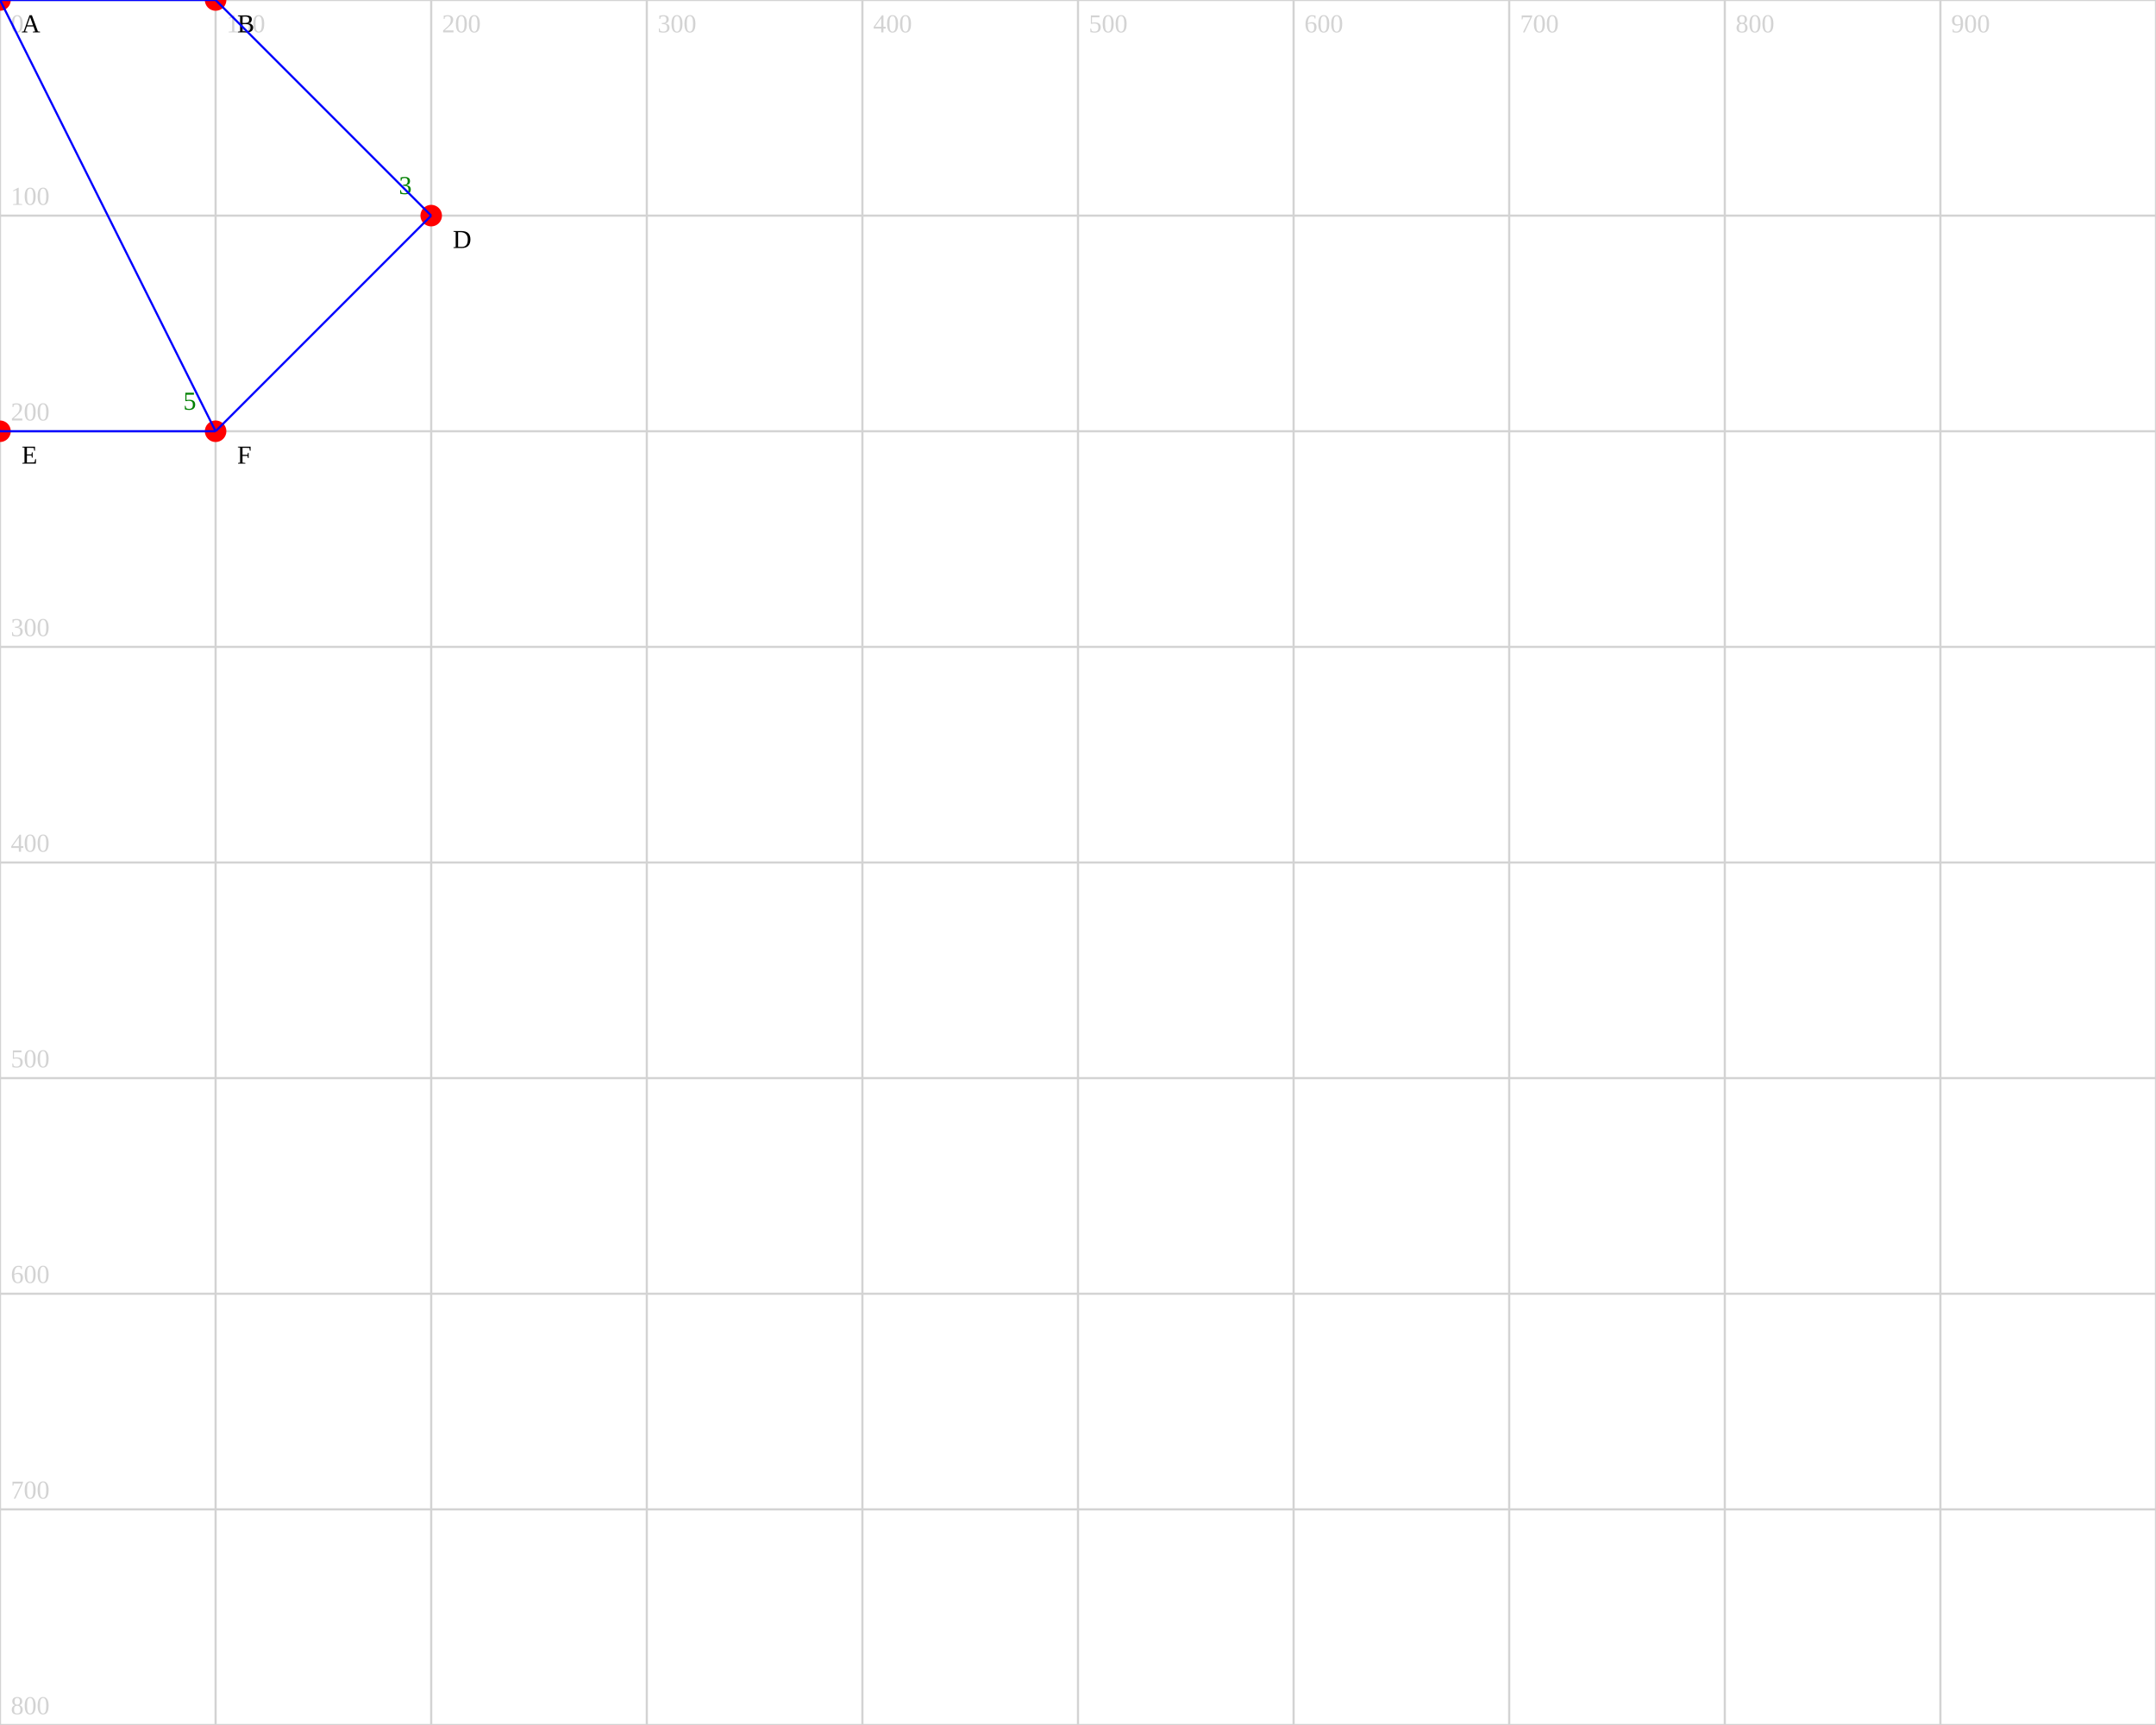
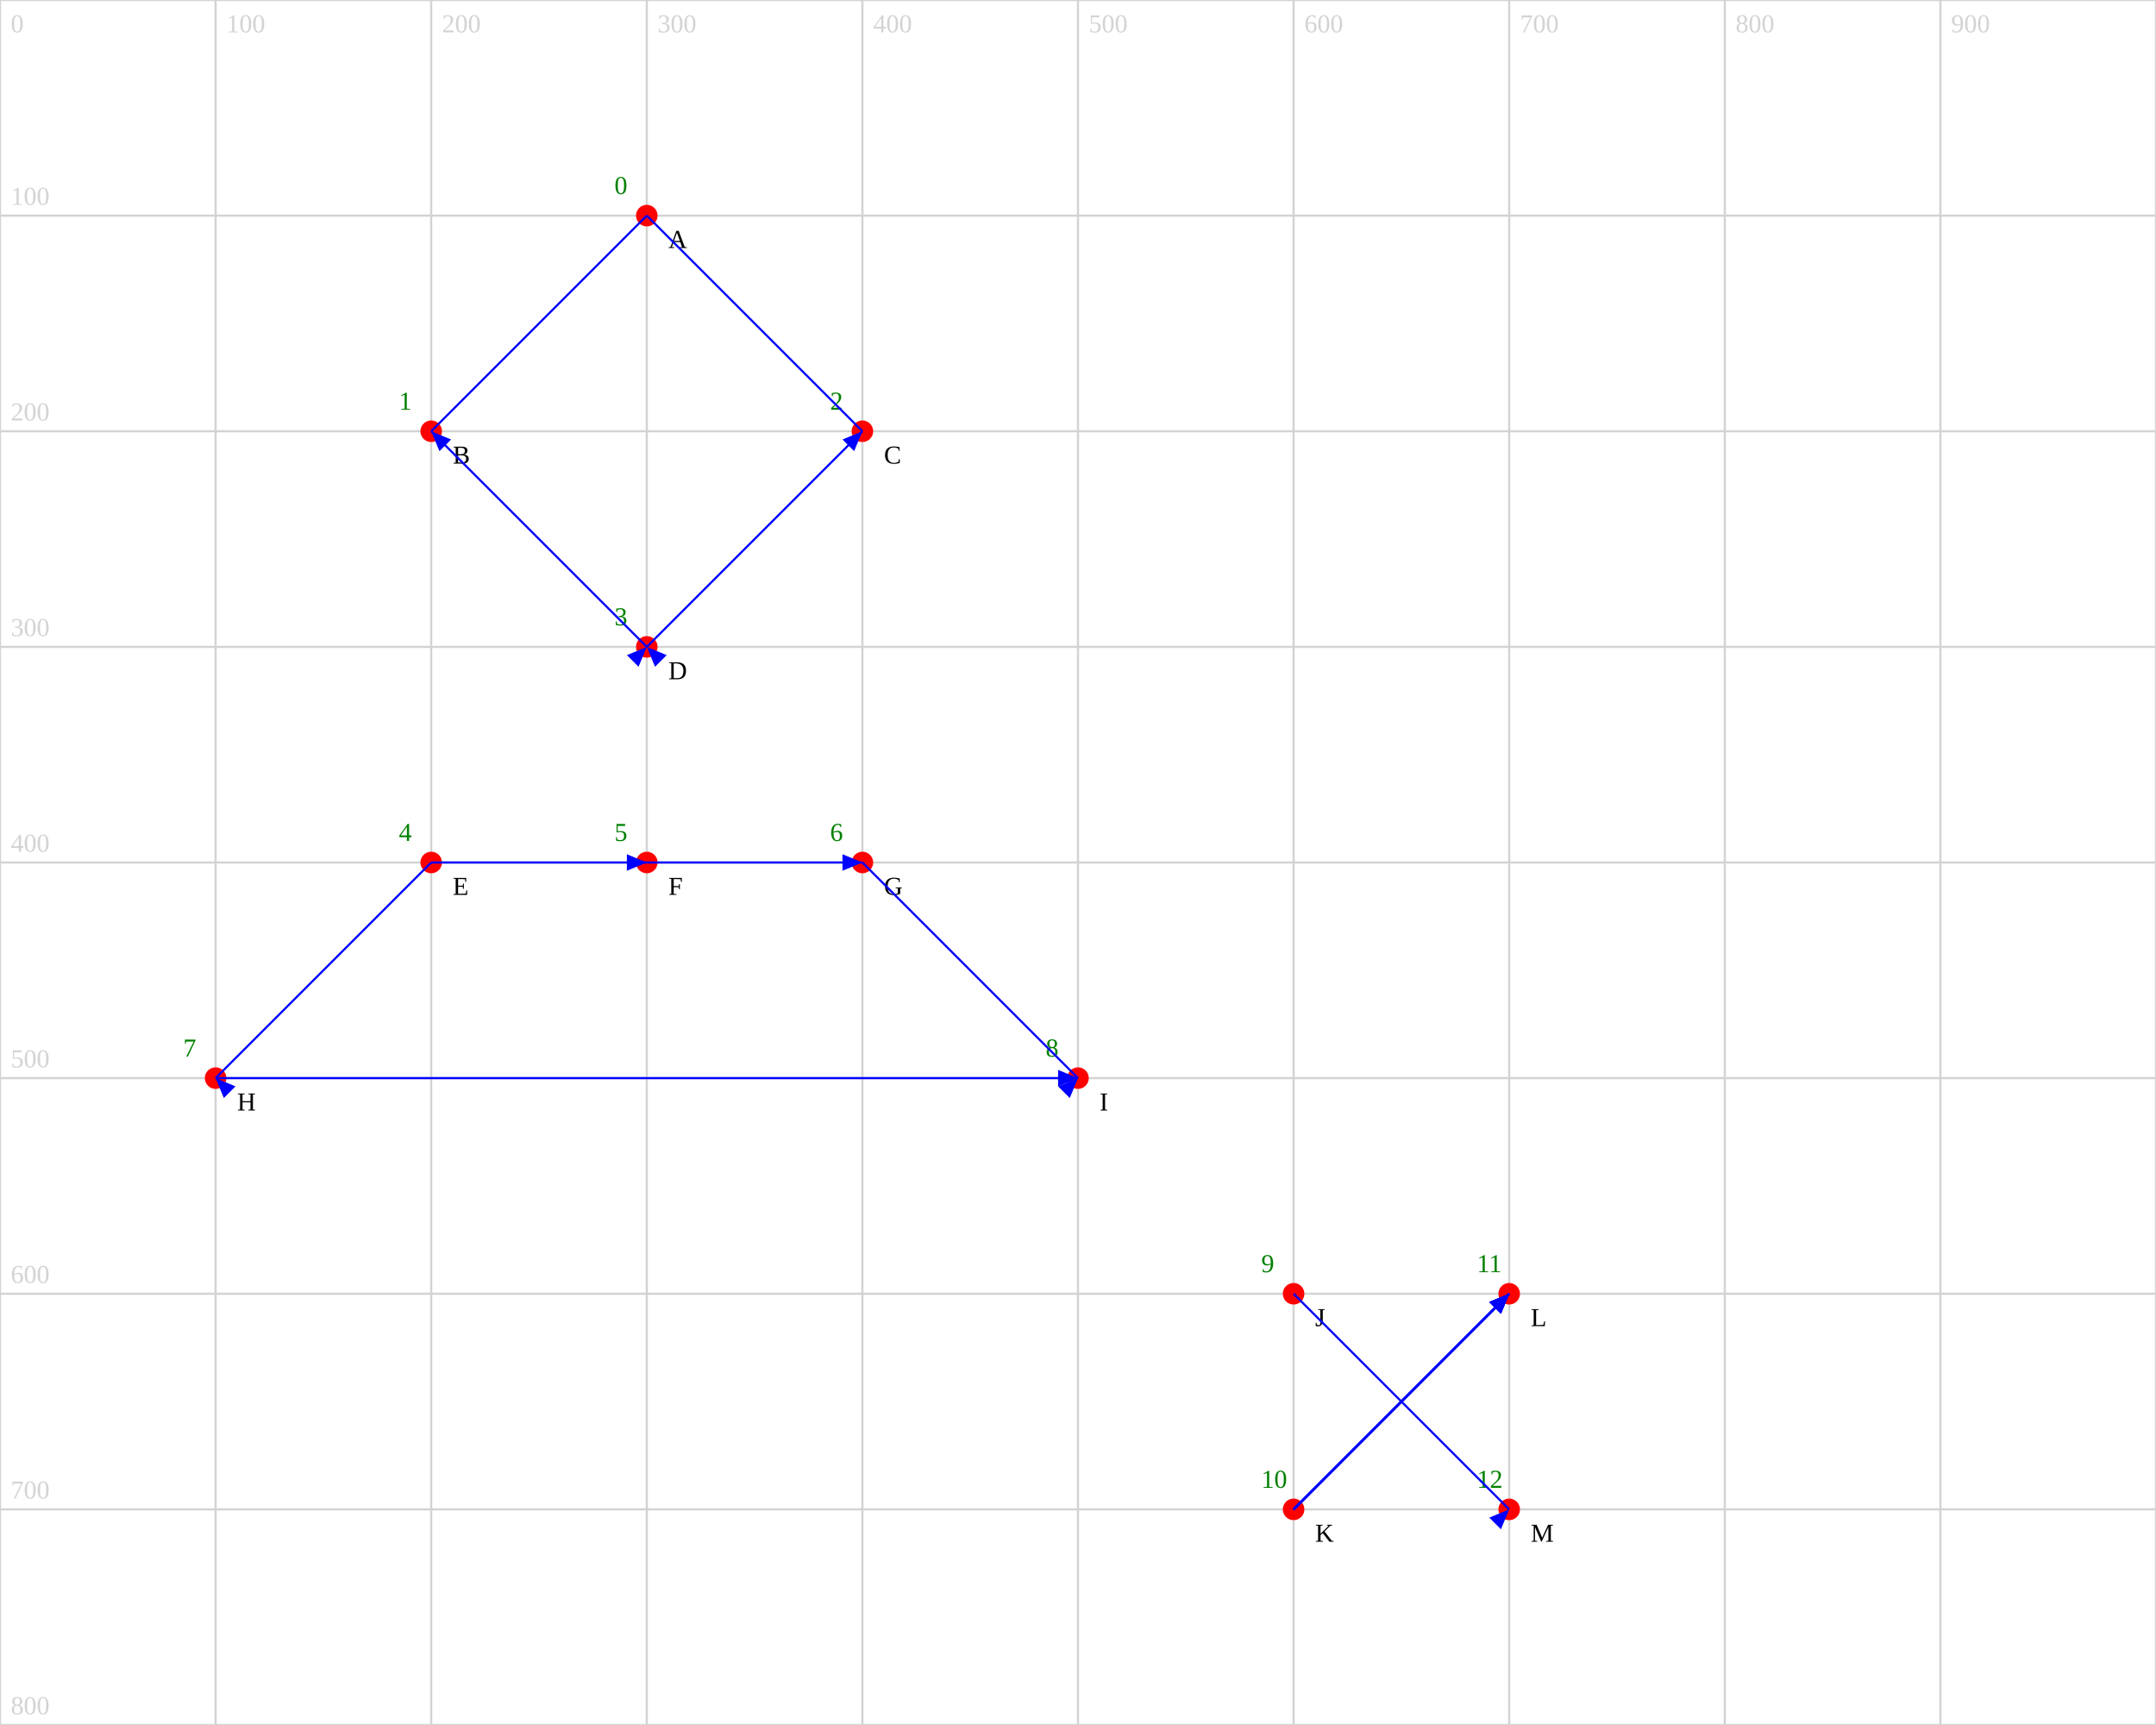
<svg xmlns="http://www.w3.org/2000/svg" version="1.1" width="1000" height="800">
  <line x1="0" y1="0" x2="1000" y2="0" stroke="lightgrey" />
  <text x="5" y="-5" fill="lightgrey">0</text>
  <line x1="0" y1="100" x2="1000" y2="100" stroke="lightgrey" />
  <text x="5" y="95" fill="lightgrey">100</text>
  <line x1="0" y1="200" x2="1000" y2="200" stroke="lightgrey" />
  <text x="5" y="195" fill="lightgrey">200</text>
  <line x1="0" y1="300" x2="1000" y2="300" stroke="lightgrey" />
  <text x="5" y="295" fill="lightgrey">300</text>
  <line x1="0" y1="400" x2="1000" y2="400" stroke="lightgrey" />
  <text x="5" y="395" fill="lightgrey">400</text>
  <line x1="0" y1="500" x2="1000" y2="500" stroke="lightgrey" />
  <text x="5" y="495" fill="lightgrey">500</text>
  <line x1="0" y1="600" x2="1000" y2="600" stroke="lightgrey" />
  <text x="5" y="595" fill="lightgrey">600</text>
  <line x1="0" y1="700" x2="1000" y2="700" stroke="lightgrey" />
  <text x="5" y="695" fill="lightgrey">700</text>
  <line x1="0" y1="800" x2="1000" y2="800" stroke="lightgrey" />
  <text x="5" y="795" fill="lightgrey">800</text>
  <line x1="0" y1="0" x2="0" y2="800" stroke="lightgrey" />
  <text x="5" y="15" fill="lightgrey">0</text>
  <line x1="100" y1="0" x2="100" y2="800" stroke="lightgrey" />
  <text x="105" y="15" fill="lightgrey">100</text>
  <line x1="200" y1="0" x2="200" y2="800" stroke="lightgrey" />
  <text x="205" y="15" fill="lightgrey">200</text>
  <line x1="300" y1="0" x2="300" y2="800" stroke="lightgrey" />
  <text x="305" y="15" fill="lightgrey">300</text>
  <line x1="400" y1="0" x2="400" y2="800" stroke="lightgrey" />
  <text x="405" y="15" fill="lightgrey">400</text>
  <line x1="500" y1="0" x2="500" y2="800" stroke="lightgrey" />
  <text x="505" y="15" fill="lightgrey">500</text>
  <line x1="600" y1="0" x2="600" y2="800" stroke="lightgrey" />
  <text x="605" y="15" fill="lightgrey">600</text>
  <line x1="700" y1="0" x2="700" y2="800" stroke="lightgrey" />
  <text x="705" y="15" fill="lightgrey">700</text>
  <line x1="800" y1="0" x2="800" y2="800" stroke="lightgrey" />
  <text x="805" y="15" fill="lightgrey">800</text>
  <line x1="900" y1="0" x2="900" y2="800" stroke="lightgrey" />
  <text x="905" y="15" fill="lightgrey">900</text>
  <line x1="1000" y1="0" x2="1000" y2="800" stroke="lightgrey" />
  <text x="1005" y="15" fill="lightgrey">1000</text>
-   <circle cx="0" cy="0" r="5" fill="red" />
-   <text x="10" y="15" fill="black">A</text>
-   <text x="-15" y="-10" fill="green">0</text>
-   <circle cx="100" cy="0" r="5" fill="red" />
-   <text x="110" y="15" fill="black">B</text>
-   <text x="85" y="-10" fill="green">1</text>
-   <circle cx="-100" cy="100" r="5" fill="red" />
-   <text x="-90" y="115" fill="black">C</text>
-   <text x="-115" y="90" fill="green">2</text>
-   <circle cx="200" cy="100" r="5" fill="red" />
-   <text x="210" y="115" fill="black">D</text>
-   <text x="185" y="90" fill="green">3</text>
-   <circle cx="0" cy="200" r="5" fill="red" />
-   <text x="10" y="215" fill="black">E</text>
-   <text x="-15" y="190" fill="green">4</text>
-   <circle cx="100" cy="200" r="5" fill="red" />
-   <text x="110" y="215" fill="black">F</text>
-   <text x="85" y="190" fill="green">5</text>
-   <line x1="0" y1="0" x2="100" y2="0" stroke="blue" />
-   <line x1="100" y1="0" x2="200" y2="100" stroke="blue" />
-   <line x1="200" y1="100" x2="100" y2="200" stroke="blue" />
-   <line x1="100" y1="200" x2="0" y2="200" stroke="blue" />
-   <line x1="0" y1="200" x2="-100" y2="100" stroke="blue" />
-   <line x1="-100" y1="100" x2="0" y2="0" stroke="blue" />
-   <line x1="0" y1="0" x2="100" y2="200" stroke="blue" />
+   <circle cx="300" cy="100" r="5" fill="red" />
+   <text x="310" y="115" fill="black">A</text>
+   <text x="285" y="90" fill="green">0</text>
+   <circle cx="200" cy="200" r="5" fill="red" />
+   <text x="210" y="215" fill="black">B</text>
+   <text x="185" y="190" fill="green">1</text>
+   <circle cx="400" cy="200" r="5" fill="red" />
+   <text x="410" y="215" fill="black">C</text>
+   <text x="385" y="190" fill="green">2</text>
+   <circle cx="300" cy="300" r="5" fill="red" />
+   <text x="310" y="315" fill="black">D</text>
+   <text x="285" y="290" fill="green">3</text>
+   <circle cx="200" cy="400" r="5" fill="red" />
+   <text x="210" y="415" fill="black">E</text>
+   <text x="185" y="390" fill="green">4</text>
+   <circle cx="300" cy="400" r="5" fill="red" />
+   <text x="310" y="415" fill="black">F</text>
+   <text x="285" y="390" fill="green">5</text>
+   <circle cx="400" cy="400" r="5" fill="red" />
+   <text x="410" y="415" fill="black">G</text>
+   <text x="385" y="390" fill="green">6</text>
+   <circle cx="100" cy="500" r="5" fill="red" />
+   <text x="110" y="515" fill="black">H</text>
+   <text x="85" y="490" fill="green">7</text>
+   <circle cx="500" cy="500" r="5" fill="red" />
+   <text x="510" y="515" fill="black">I</text>
+   <text x="485" y="490" fill="green">8</text>
+   <circle cx="600" cy="600" r="5" fill="red" />
+   <text x="610" y="615" fill="black">J</text>
+   <text x="585" y="590" fill="green">9</text>
+   <circle cx="600" cy="700" r="5" fill="red" />
+   <text x="610" y="715" fill="black">K</text>
+   <text x="585" y="690" fill="green">10</text>
+   <circle cx="700" cy="600" r="5" fill="red" />
+   <text x="710" y="615" fill="black">L</text>
+   <text x="685" y="590" fill="green">11</text>
+   <circle cx="700" cy="700" r="5" fill="red" />
+   <text x="710" y="715" fill="black">M</text>
+   <text x="685" y="690" fill="green">12</text>
+   <line x1="300" y1="100" x2="200" y2="200" stroke="blue" />
+   <polygon points=" 200,200 209.239,203.827 203.827,209.239" style="fill:blue" />
+   <line x1="300" y1="100" x2="400" y2="200" stroke="blue" />
+   <polygon points=" 400,200 396.173,209.239 390.761,203.827" style="fill:blue" />
+   <line x1="200" y1="200" x2="300" y2="300" stroke="blue" />
+   <polygon points=" 300,300 296.173,309.239 290.761,303.827" style="fill:blue" />
+   <line x1="400" y1="200" x2="300" y2="300" stroke="blue" />
+   <polygon points=" 300,300 309.239,303.827 303.827,309.239" style="fill:blue" />
+   <line x1="200" y1="400" x2="300" y2="400" stroke="blue" />
+   <polygon points=" 300,400 290.761,403.827 290.761,396.173" style="fill:blue" />
+   <line x1="300" y1="400" x2="400" y2="400" stroke="blue" />
+   <polygon points=" 400,400 390.761,403.827 390.761,396.173" style="fill:blue" />
+   <line x1="400" y1="400" x2="500" y2="500" stroke="blue" />
+   <polygon points=" 500,500 496.173,509.239 490.761,503.827" style="fill:blue" />
+   <line x1="200" y1="400" x2="100" y2="500" stroke="blue" />
+   <polygon points=" 100,500 109.239,503.827 103.827,509.239" style="fill:blue" />
+   <line x1="100" y1="500" x2="500" y2="500" stroke="blue" />
+   <polygon points=" 500,500 490.761,503.827 490.761,496.173" style="fill:blue" />
+   <line x1="600" y1="600" x2="700" y2="700" stroke="blue" />
+   <polygon points=" 700,700 696.173,709.239 690.761,703.827" style="fill:blue" />
+   <line x1="600" y1="700" x2="700" y2="600" stroke="blue" />
+   <polygon points=" 700,600 696.173,609.239 690.761,603.827" style="fill:blue" />
+   <line x1="600" y1="700" x2="700" y2="600" stroke="blue" />
+   <polygon points=" 700,600 696.173,609.239 690.761,603.827" style="fill:blue" />
+   <line x1="600" y1="700" x2="700" y2="600" stroke="blue" />
+   <polygon points=" 700,600 696.173,609.239 690.761,603.827" style="fill:blue" />
+   <line x1="600" y1="700" x2="700" y2="600" stroke="blue" />
+   <polygon points=" 700,600 696.173,609.239 690.761,603.827" style="fill:blue" />
+   <line x1="600" y1="700" x2="700" y2="600" stroke="blue" />
+   <polygon points=" 700,600 696.173,609.239 690.761,603.827" style="fill:blue" />
</svg>
